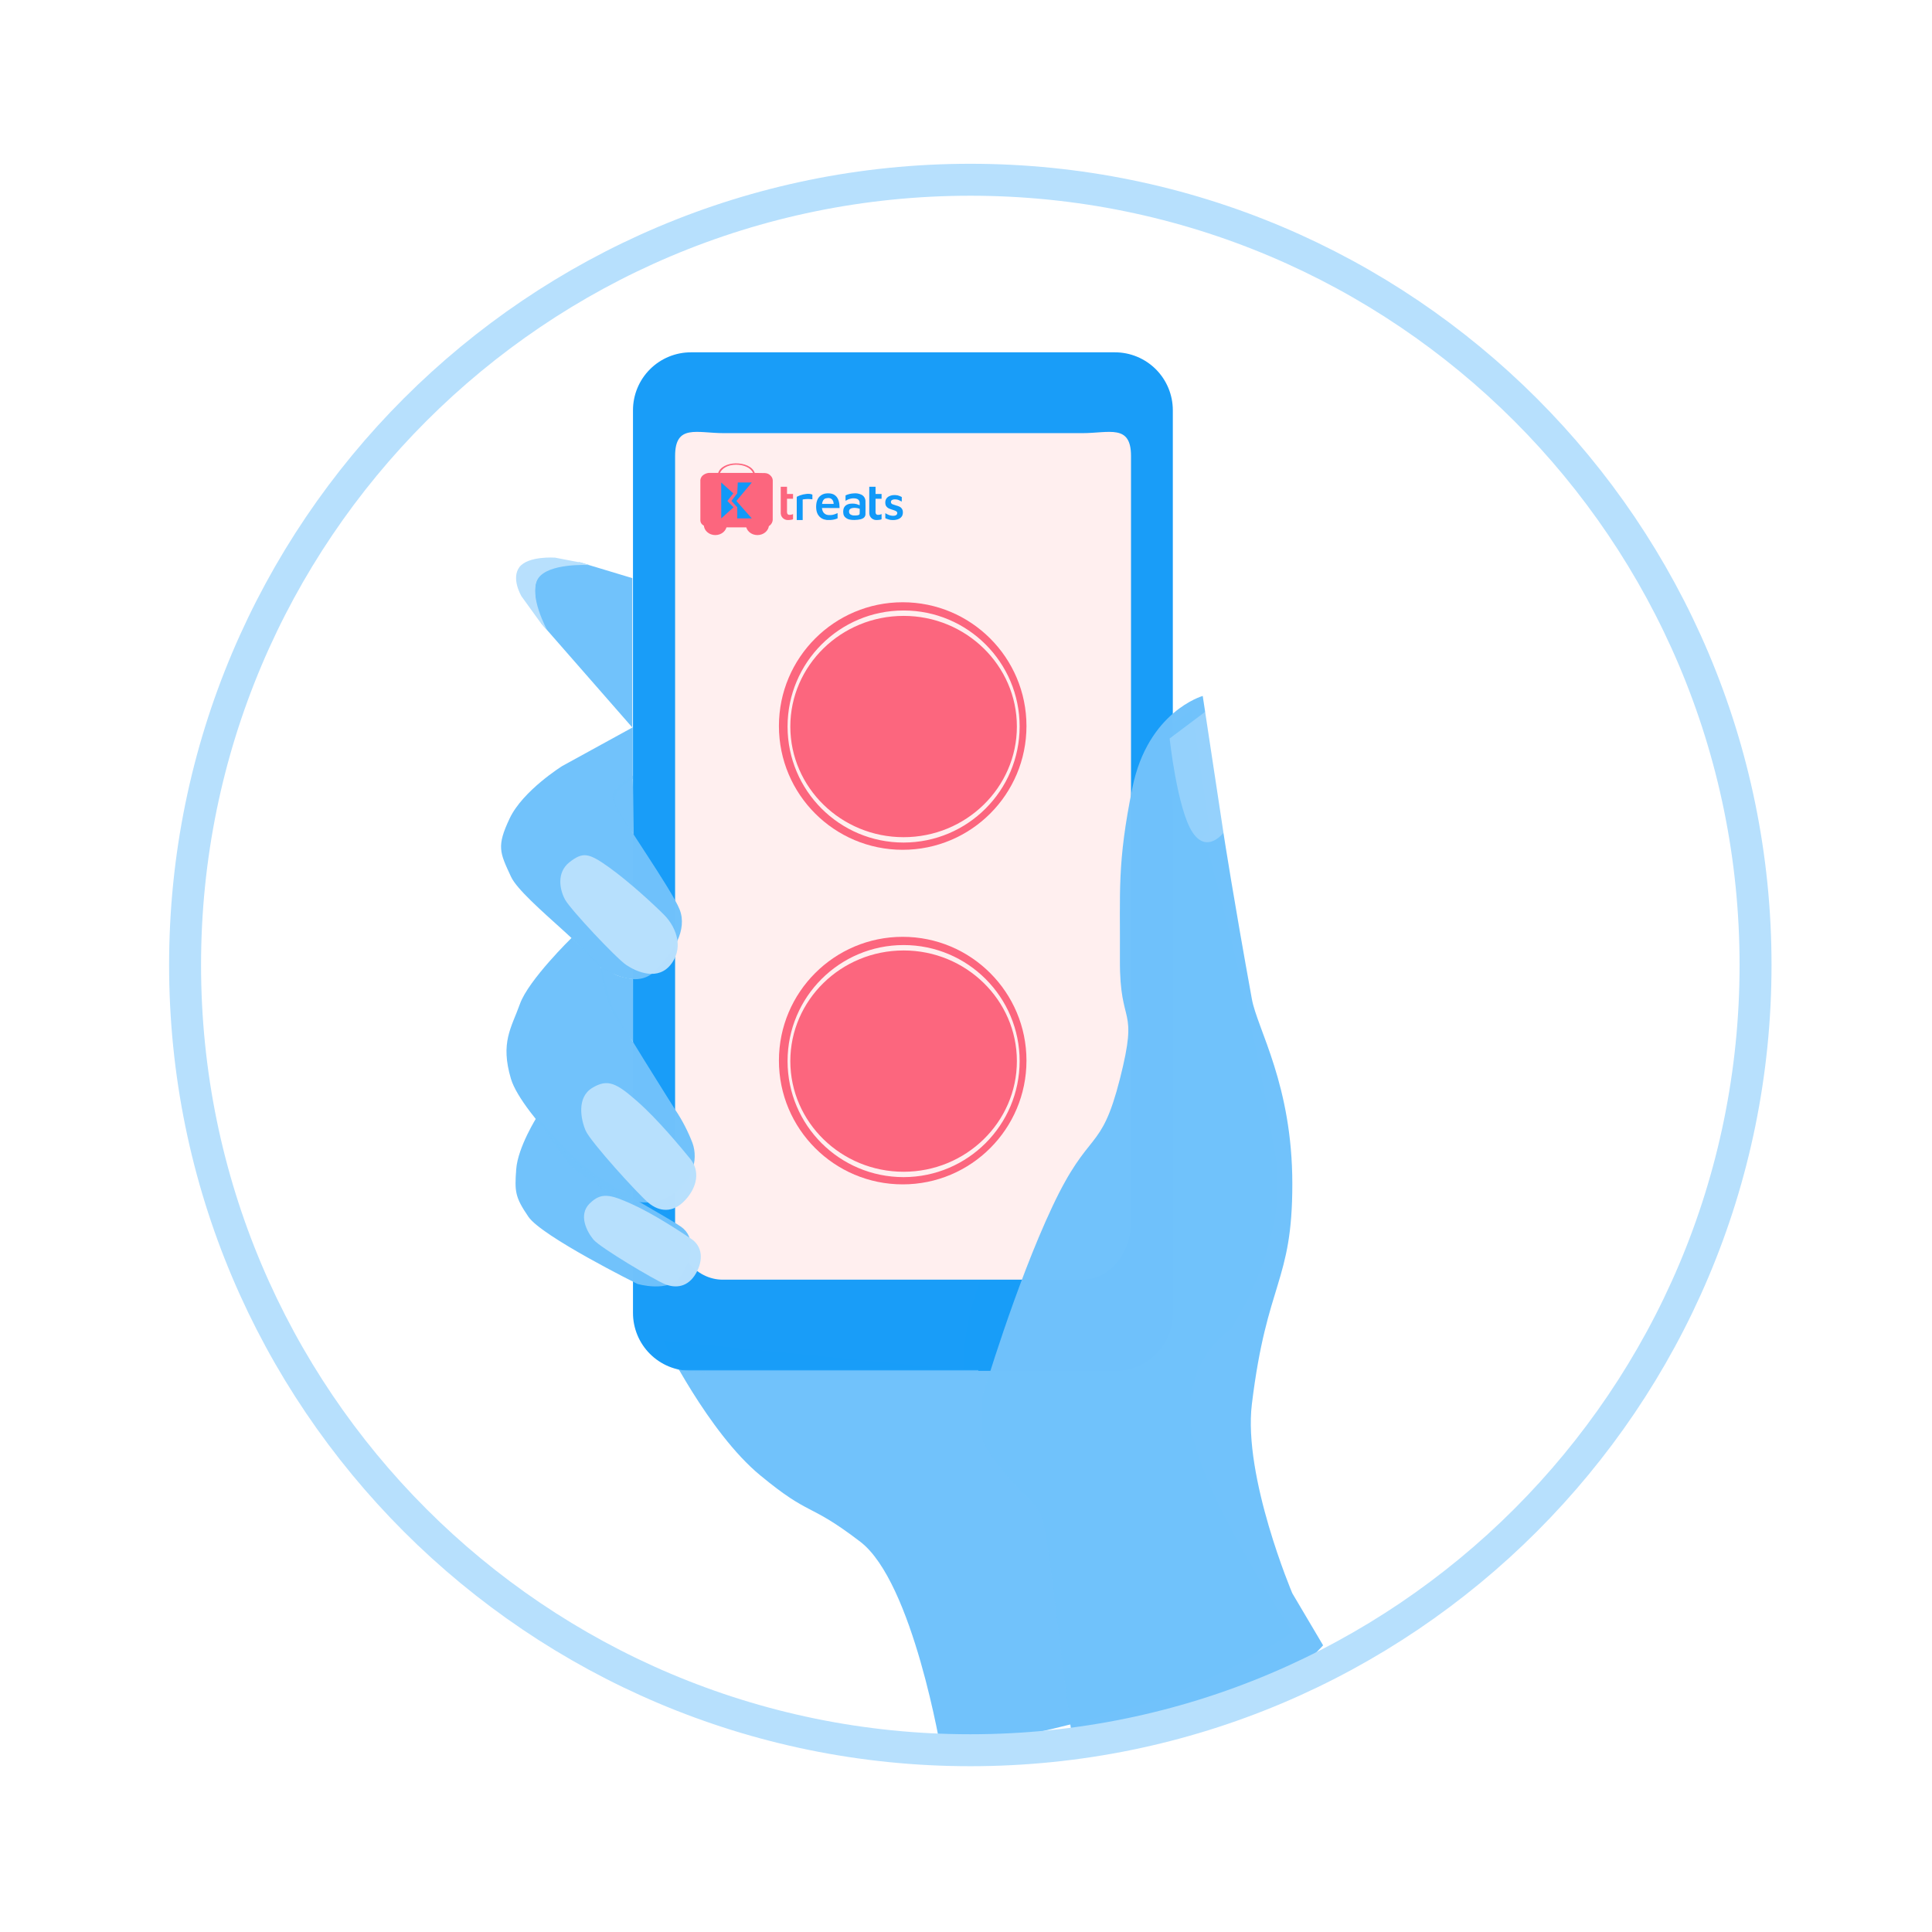
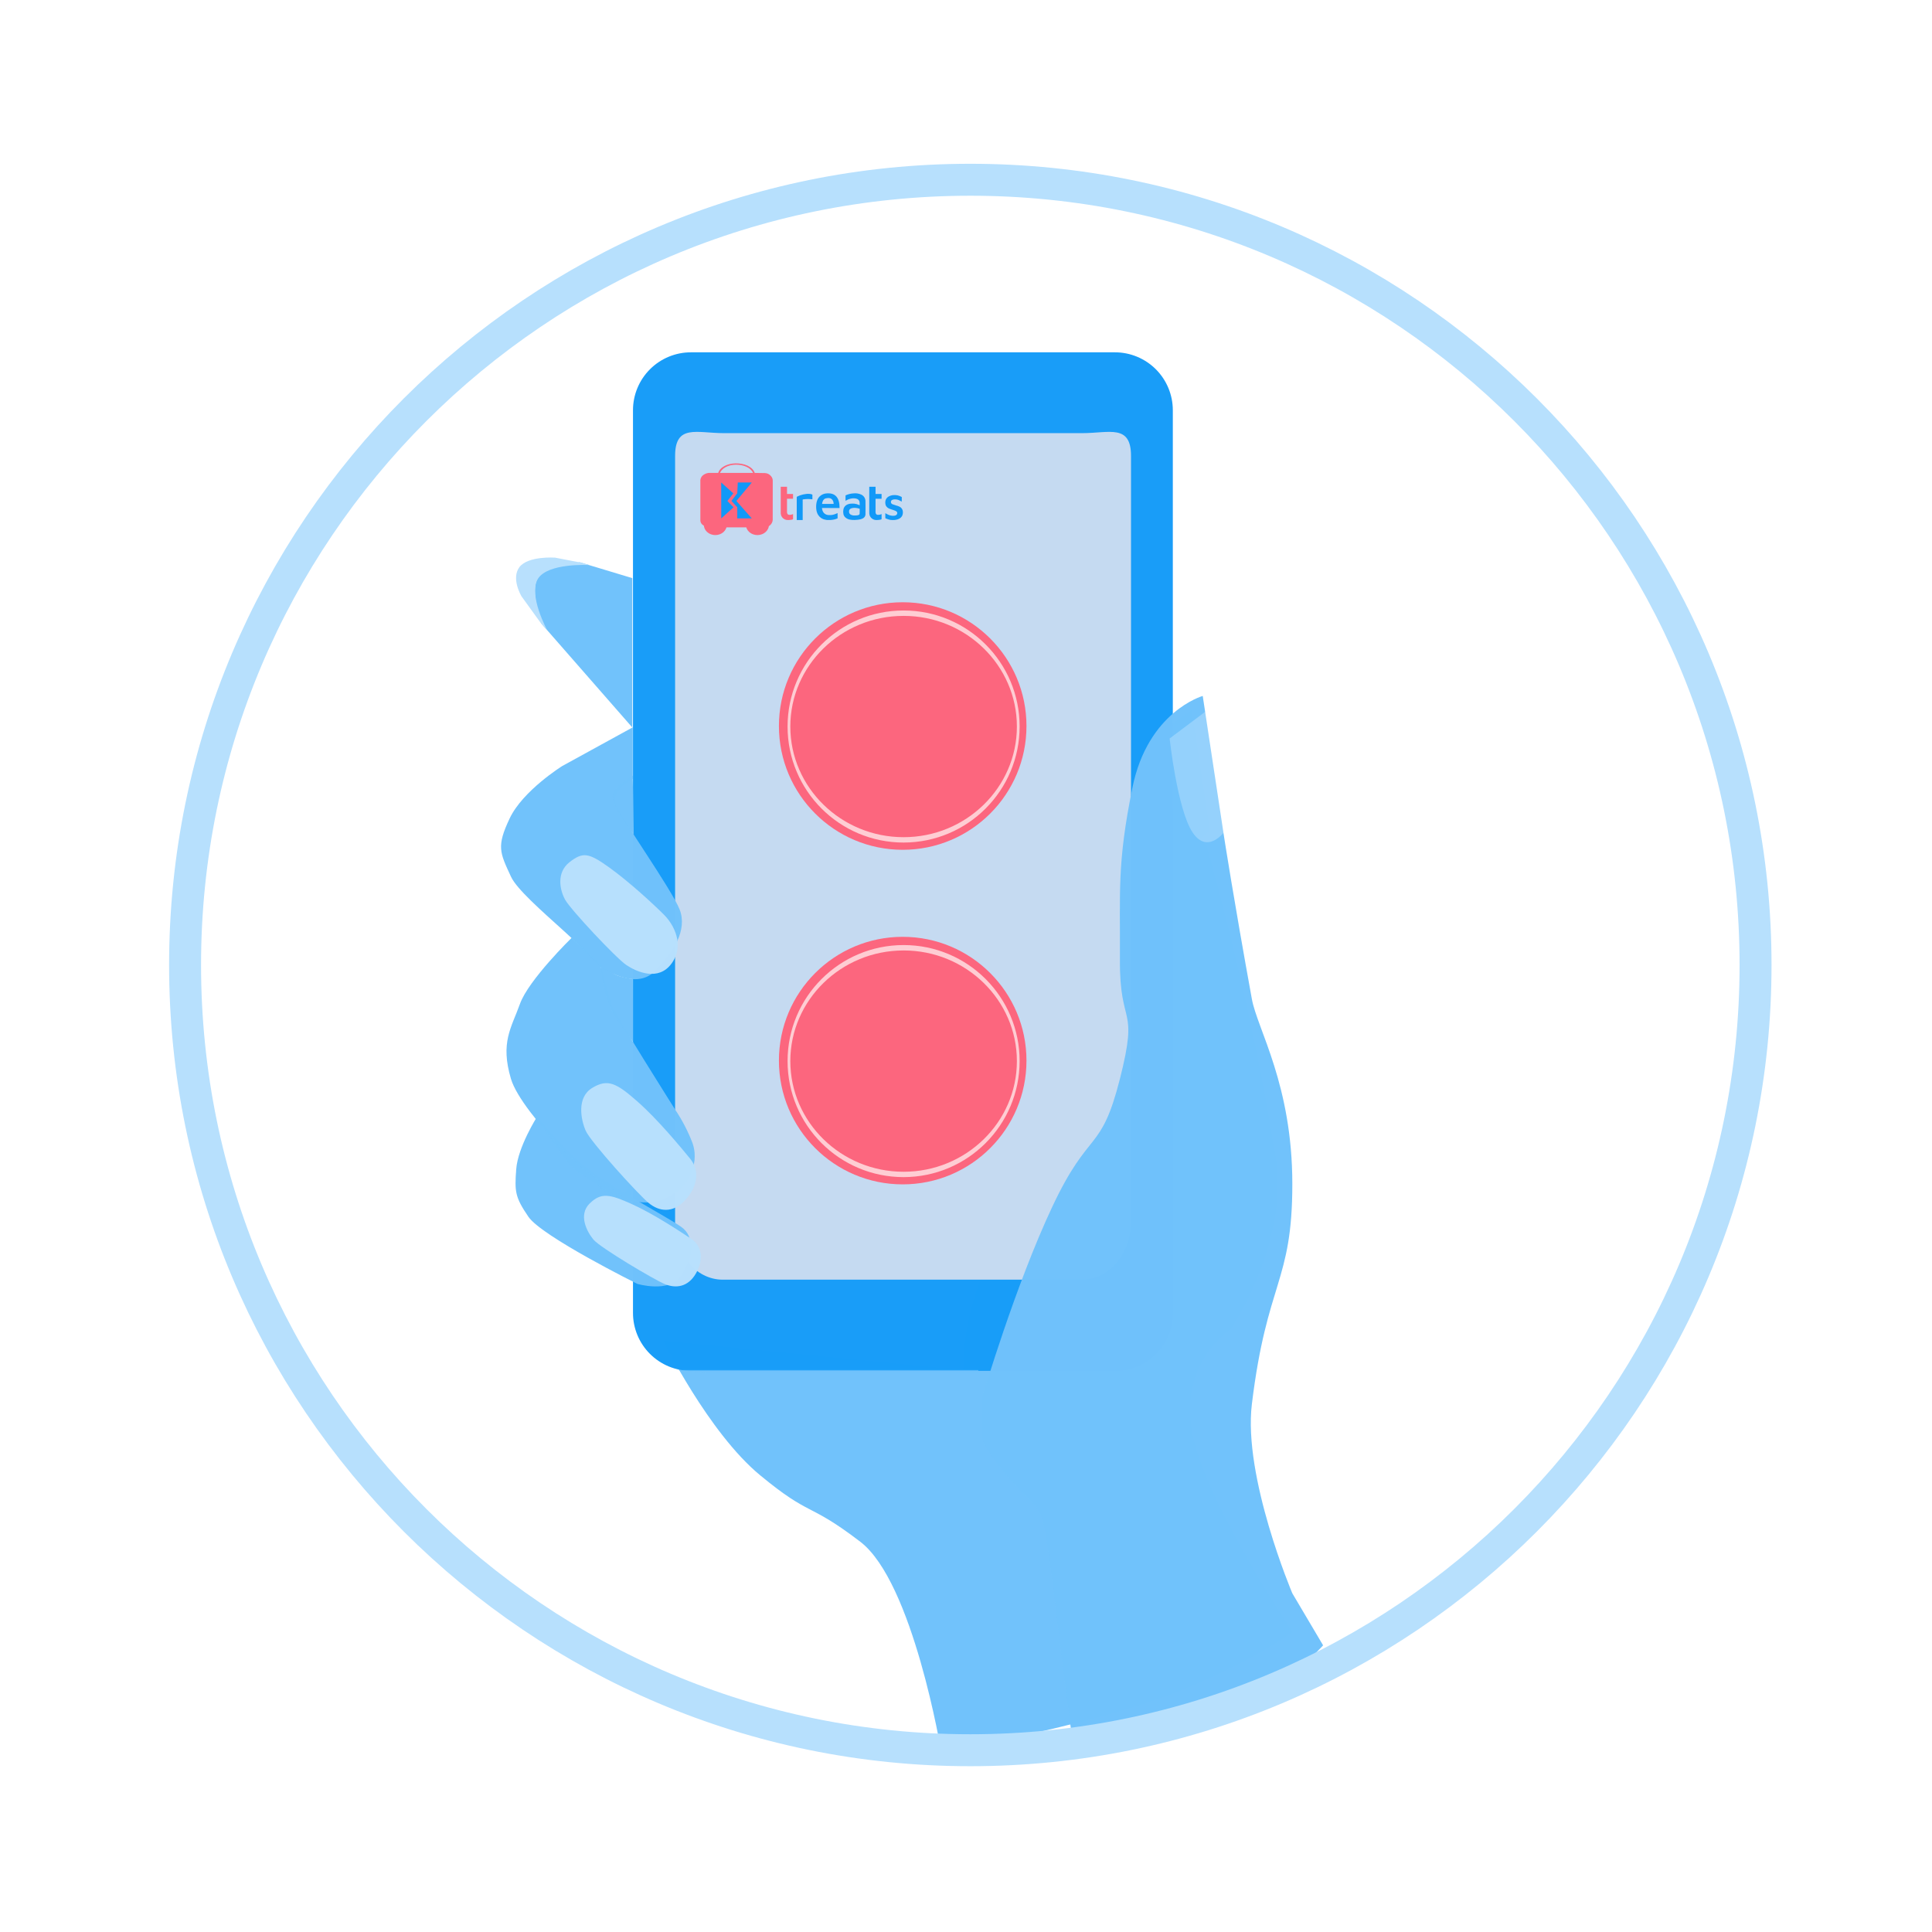
<svg xmlns="http://www.w3.org/2000/svg" width="1451" height="1451" viewBox="0 0 1451 1451">
  <defs>
    <style>
      .cls-1 {
        clip-path: url(#clip-Step_1);
      }

      .cls-2 {
        fill: #FFEFEF;
+         opacity: 0.75;
      }

      .cls-3 {
        fill: rgba(255,202,8,0);
      }

      .cls-4 {
        fill: url(#linear-gradient);
      }

      .cls-5 {
        fill: #70C2FB;opacity: 0.99;
      }

      .cls-6 {
        fill: #70C2FB;opacity: 0.69;
      }

      .cls-7 {
        fill: #179CF8;opacity: 0.99;
      }

      .cls-10, .cls-7 {
        fill-rule: evenodd;
      }

      .cls-8 {
        fill: #FC667E;
      }

      .cls-10, .cls-9 {
        fill: #1199F8;
      }

      .cls-11 {
        fill: rgba(255,255,255,0.25);
      }

      .cls-12 {
        fill: #70C2FB;opacity: 0.69;
      }

      .cls-13 {
        fill: #70C2FB;opacity: 0.99;
      }

      .cls-14 {
        fill: #B7E0FD;opacity: 0.99;
      }

      .cls-15 {
        fill: none;
        stroke: #B7E0FD;
        stroke-width: 24px;
        opacity: 1;
      }

      .cls-16, .cls-17 {
        stroke: none;
      }

      .cls-17 {
        fill: rgba(255,202,8,0.1);
      }
    </style>
    <linearGradient id="linear-gradient" x1="3.487" y1="1.332" x2="-0.315" y2="0.425" gradientUnits="objectBoundingBox">
      <stop offset="0" stop-color="#cf9174" />
      <stop offset="1" stop-color="#91624c" />
    </linearGradient>
    <clipPath id="clip-Step_1">
      <rect width="1451" height="1451" />
    </clipPath>
  </defs>
  <g id="Step_1" data-name="Step 1" class="cls-1">
    <rect fill="none" width="1451" height="1451" />
    <rect id="Rectangle_508" data-name="Rectangle 508" fill="none" width="1451" height="1451" />
    <g id="Group_2440" data-name="Group 2440" transform="translate(-3343 -1477)">
      <rect id="Rectangle_509" data-name="Rectangle 509" fill="none" width="1451" height="1451" transform="translate(3346 1477)" />
      <g id="Group_2321" data-name="Group 2321" transform="translate(3482 1612)">
        <g id="Group_2320" data-name="Group 2320" transform="translate(241.925 129.602)">
          <g id="Path_4327" data-name="Path 4327" class="cls-3" transform="translate(58.146 510.177)">
            <path class="cls-16" d="M9.431,0H245.21a9.431,9.431,0,0,1,9.431,9.431v96.2a9.431,9.431,0,0,1-9.431,9.431H9.431A9.431,9.431,0,0,1,0,105.629V9.431A9.431,9.431,0,0,1,9.431,0Z" />
            <path class="cls-17" d="M 9.431 1 C 4.782 1 1 4.782 1 9.431 L 1 105.629 C 1 110.278 4.782 114.06 9.431 114.06 L 245.21 114.06 C 249.859 114.06 253.641 110.278 253.641 105.629 L 253.641 9.431 C 253.641 4.782 249.859 1 245.21 1 L 9.431 1 M 9.431 -7.62939453125e-06 L 245.21 -7.62939453125e-06 C 250.419 -7.62939453125e-06 254.641 4.222 254.641 9.431 L 254.641 105.629 C 254.641 110.838 250.419 115.06 245.21 115.06 L 9.431 115.06 C 4.222 115.06 0 110.838 0 105.629 L 0 9.431 C 0 4.222 4.222 -7.62939453125e-06 9.431 -7.62939453125e-06 Z" />
          </g>
          <path id="Path_4328" data-name="Path 4328" class="cls-4" d="M955.739,760.706s19.06,72.95,12.049,97.487-12.049,61.34-12.049,61.34S956.122,791.157,955.739,760.706Z" transform="translate(-613.805 -355.101)" />
          <g id="Group_2317" data-name="Group 2317" transform="translate(117.318 268.622)">
            <path id="Path_4072" data-name="Path 4072" class="cls-5" d="M-5487.53,2197.271s-28.195-59.612-39.544-3.972,18.093,143.825,18.093,143.825l-18.093,87.442s-38.025,60.893-69.83,118.369-26.8,98.672-26.8,98.672l-225.887-22.126s33.745,68.786,72.514,100.85,35.585,19.658,75.353,50.052,60.834,157.987,60.834,157.987,88.127-15.419,153.359-36.757,110.495-53.368,110.495-53.368-66.442-98.586-75.675-150.988,29.217-76.673,29.217-76.673,48.014-70.911,32.105-137.4c-16.422-107.321-50.275-225.283-50.275-225.283Z" transform="translate(5849.589 -2145.695)" />
            <path id="Path_4077" data-name="Path 4077" class="cls-6" d="M-5719.263,2150.417l-30.715,21.371s11.676,51.317,22.748,68.422,21.54,0,21.54,0Z" transform="translate(6116.077 -2150.417)" />
          </g>
          <g id="Group_2318" data-name="Group 2318" transform="translate(94.471)">
            <path id="Path_1010" data-name="Path 1010" class="cls-7" d="M-276.521,1065.166a43.507,43.507,0,0,0,43.578,43.578H85.335a43.507,43.507,0,0,0,43.578-43.578v-677.8a43.507,43.507,0,0,0-43.578-43.578H-232.943a43.507,43.507,0,0,0-43.578,43.578Z" transform="translate(276.521 -343.789)" />
            <path id="Path_1011" data-name="Path 1011" class="cls-2" d="M-236.7,988.189H33.332c20.233,0,36.575-19.454,36.575-43.578V369.533c0-24.124-16.342-17.12-36.575-17.12H-235.92c-20.233,0-36.574-7-36.574,17.12V944.611C-273.272,968.735-256.931,988.189-236.7,988.189Z" transform="translate(304.125 -291.712)" />
            <g id="Group_2428" data-name="Group 2428" transform="translate(49.604 83.398)">
              <g id="Group_1926" data-name="Group 1926" transform="translate(61.352 17.597)">
                <path id="Path_3096" data-name="Path 3096" class="cls-8" d="M656.459,248.2v18.68a7.628,7.628,0,0,0,.341,2.991,5.4,5.4,0,0,0,3.779,3.19,9.359,9.359,0,0,0,2.7.039,7.751,7.751,0,0,0,1.785-.284c.166-.056.486-.106.594-.256a.6.6,0,0,0,.047-.342v-3.543c-.317.091-.6.266-.915.367a5.385,5.385,0,0,1-1.694.231,1.839,1.839,0,0,1-1.144-.259c-1.013-.707-.778-2.166-.778-3.238v-8.6h4.532v-3.589h-4.532V248.2Z" transform="translate(-656.456 -248.203)" />
                <path id="Path_3112" data-name="Path 3112" class="cls-9" d="M656.459,248.2v18.68a7.628,7.628,0,0,0,.341,2.991,5.4,5.4,0,0,0,3.779,3.19,9.359,9.359,0,0,0,2.7.039,7.751,7.751,0,0,0,1.785-.284c.166-.056.486-.106.594-.256a.6.6,0,0,0,.047-.342v-3.543c-.317.091-.6.266-.915.367a5.385,5.385,0,0,1-1.694.231,1.839,1.839,0,0,1-1.144-.259c-1.013-.707-.778-2.166-.778-3.238v-8.6h4.532v-3.589h-4.532V248.2Z" transform="translate(-589.96 -248.203)" />
                <path id="Path_3098" data-name="Path 3098" class="cls-9" d="M918.934,396.439H923.4V382.049c0-.238-.107-.836.073-1.014.108-.107.332-.105.474-.128.424-.07.85-.1,1.275-.146a20.229,20.229,0,0,1,3.279-.08,15.682,15.682,0,0,1,2.186.184v-2.6c0-.227.1-.738-.073-.912a1.464,1.464,0,0,0-.565-.272,7.753,7.753,0,0,0-1.639-.286,10.942,10.942,0,0,0-2.323.051,20.532,20.532,0,0,0-4.645,1.055,14.637,14.637,0,0,0-1.822.763c-.2.1-.517.195-.636.391a.775.775,0,0,0-.047.395v16.986Z" transform="translate(-906.907 -371.472)" />
                <path id="Path_3111" data-name="Path 3111" class="cls-9" d="M494.536-600.638a16.294,16.294,0,0,0-5.788,1.38l-.269.15-.014,2.031c0,1.12,0,2.036.018,2.036s.223-.132.465-.291a9.558,9.558,0,0,1,3.17-1.3,9.424,9.424,0,0,1,4.153-.141,4.024,4.024,0,0,1,1.958.975,3.3,3.3,0,0,1,.77,1.485,16.187,16.187,0,0,1,.087,2.632c-.023-.009-.282-.137-.583-.282a10.878,10.878,0,0,0-3.352-.947,17.693,17.693,0,0,0-3.188.023c-2.878.446-4.59,1.908-5.1,4.349a9.163,9.163,0,0,0,0,3.324,4.559,4.559,0,0,0,1.494,2.65,7.058,7.058,0,0,0,3.743,1.685,14.273,14.273,0,0,0,3.165.209c3.725-.087,5.993-.7,7.227-1.945a3.526,3.526,0,0,0,.943-2.059c.068-.492.068-9.9,0-10.5a5.448,5.448,0,0,0-1.535-3.411,5.217,5.217,0,0,0-1.58-1.125A10.891,10.891,0,0,0,494.536-600.638Zm1.412,10.9a10.322,10.322,0,0,1,2.746.533l.419.141v1.79c0,1.125-.018,1.881-.05,2.027-.178.833-1.079,1.157-3.388,1.211a7.227,7.227,0,0,1-1.489-.045,5.269,5.269,0,0,1-1.635-.537,2.354,2.354,0,0,1-1.293-1.334,3.529,3.529,0,0,1-.1-1.726c.3-1.266,1.453-1.963,3.443-2.072.314-.018.619-.027.683-.023S495.647-589.754,495.947-589.74Z" transform="translate(-439.8 605.592)" />
                <path id="shop_2x_5_" data-name="shop@2x (5)" class="cls-10" d="M76.729,287.241a8.773,8.773,0,0,0-2.63.8,5.015,5.015,0,0,0-2.7,2.947,6.507,6.507,0,0,0,.119,3.948,4.944,4.944,0,0,0,2.088,2.17,13.517,13.517,0,0,0,2.063.826c.32.1,1.067.337,1.66.53,2.173.708,2.824,1.221,2.824,2.224a1.809,1.809,0,0,1-.965,1.618c-1.1.657-3.411.6-5.265-.132a20.458,20.458,0,0,1-2.6-1.316l-.14-.085v1.917c0,1.788.005,1.918.075,1.94.042.013.318.123.614.246a16.328,16.328,0,0,0,3.018.943,15.245,15.245,0,0,0,3.5.069,9.313,9.313,0,0,0,3.4-1.039,5.44,5.44,0,0,0,2.113-2.216,6.382,6.382,0,0,0,.312-3.906,4.442,4.442,0,0,0-2.508-2.9,13.518,13.518,0,0,0-2.47-.846,23.245,23.245,0,0,1-2.576-.876,1.8,1.8,0,0,1-1.258-1.527,1.617,1.617,0,0,1,1.042-1.8,4.226,4.226,0,0,1,2.036-.36,6.871,6.871,0,0,1,3.815,1.055c.666.33,1.22.6,1.231.6s.02-.773.02-1.718v-1.718l-.6-.285a11.963,11.963,0,0,0-2.627-.976,12.086,12.086,0,0,0-3.606-.129" transform="translate(7.368 -280.965)" />
                <g id="e_2x" data-name="e@2x" transform="translate(26.599 4.919)">
                  <path id="Path_3115" data-name="Path 3115" class="cls-9" d="M70.124-1000.712a8.236,8.236,0,0,0-5.457,2.274,8.2,8.2,0,0,0-1.237,1.6c-.1.181-.409.787-.464.927-.027.069-.066.159-.085.206a11.989,11.989,0,0,0-.45,1.391c-.071.31-.085.379-.137.639a16.48,16.48,0,0,0-.082,5.528c.038.225.154.807.187.933.014.052.036.126.044.165a9.443,9.443,0,0,0,.675,1.8c.074.151.173.335.217.411s.091.156.1.178a8.151,8.151,0,0,0,.982,1.289A10.3,10.3,0,0,0,66-982.066l.365.208a6.031,6.031,0,0,0,.746.373c.077.033.2.088.274.124a5.349,5.349,0,0,0,.672.233,9.6,9.6,0,0,0,1.728.357c.143.016.326.044.409.057.2.033,2.25.033,2.732,0,.532-.038,1.237-.121,1.646-.192l.315-.055c.184-.027.82-.17,1.084-.241l.453-.124c.337-.093.971-.313,1.377-.477l.321-.132.011-1.97c.008-1.081,0-1.975-.011-1.981a.639.639,0,0,0-.208.077,15.256,15.256,0,0,1-1.915.771c-.491.162-.582.189-1.166.346-.1.027-.269.06-.549.11-.1.016-.2.036-.233.044-.134.027-.694.093-1.07.121a13.934,13.934,0,0,1-1.865-.025,6.6,6.6,0,0,1-.892-.162c-.052-.016-.17-.049-.261-.071a2.6,2.6,0,0,1-.247-.082c-.044-.022-.167-.074-.274-.115a4.3,4.3,0,0,1-1.509-1.031,2.865,2.865,0,0,1-.343-.406,1.306,1.306,0,0,0-.082-.11,1.874,1.874,0,0,1-.192-.288.754.754,0,0,0-.077-.132,1.7,1.7,0,0,1-.126-.225c-.027-.06-.08-.178-.118-.261a5.845,5.845,0,0,1-.258-.672c-.016-.06-.041-.137-.055-.173a.429.429,0,0,1-.025-.129.109.109,0,0,0-.025-.08.248.248,0,0,1-.038-.118c-.008-.057-.03-.173-.047-.255s-.041-.219-.052-.3-.03-.176-.038-.206a2.423,2.423,0,0,1-.03-.271l-.016-.217,1.24.016c.683.011,3.651.019,6.592.022l5.35,0,.008-.409a19.664,19.664,0,0,0-.134-2.34,15.4,15.4,0,0,0-.491-2.5,12.5,12.5,0,0,0-.439-1.248,7.968,7.968,0,0,0-1.122-1.876,7.181,7.181,0,0,0-1.5-1.38c-.077-.047-.189-.115-.25-.159a6.63,6.63,0,0,0-1.44-.656c-.159-.049-.318-.1-.357-.112-.066-.022-.258-.071-.562-.137-.074-.019-.211-.044-.3-.058l-.329-.052A14.883,14.883,0,0,0,70.124-1000.712Zm1.317,3.481c.151.016.329.041.4.055.272.049.455.09.521.11l.192.055a1.974,1.974,0,0,1,.343.124,3.337,3.337,0,0,1,.628.351,4.026,4.026,0,0,1,.691.664c.027.044.071.1.093.132a4.291,4.291,0,0,1,.4.746c.025.06.058.132.071.156s.134.384.143.425c.014.072.03.14.1.425a6.471,6.471,0,0,1,.165,1.191c-.005.005-1.967.011-4.359.011H66.484l.014-.132c.008-.071.03-.2.047-.293s.036-.214.044-.275.077-.335.091-.381.036-.129.052-.181c.071-.26.1-.348.115-.4.014-.03.049-.129.082-.219a3.714,3.714,0,0,1,1.141-1.7c.058-.044.132-.1.159-.129a.21.21,0,0,1,.08-.047.856.856,0,0,0,.145-.082,3.053,3.053,0,0,1,.623-.3A13.412,13.412,0,0,1,71.441-997.231Z" transform="translate(-62.018 1000.735)" />
                  <path id="Path_3116" data-name="Path 3116" class="cls-9" d="M177.36-809.9a.055.055,0,0,0,.052,0c.011-.008-.005-.016-.036-.014S177.339-809.911,177.36-809.9Z" transform="translate(-174.184 815.154)" />
                  <path id="Path_3117" data-name="Path 3117" class="cls-9" d="M181.36-809.9a.055.055,0,0,0,.052,0c.011-.008-.005-.016-.036-.014S181.338-809.911,181.36-809.9Z" transform="translate(-178.074 815.154)" />
                  <path id="Path_3118" data-name="Path 3118" class="cls-9" d="M184.724-807.772a.184.184,0,0,0,.011.11c.011.008.022-.036.022-.1C184.757-807.9,184.74-807.9,184.724-807.772Z" transform="translate(-181.355 813.158)" />
                  <path id="Path_3119" data-name="Path 3119" class="cls-9" d="M186.724-799.772a.184.184,0,0,0,.011.11c.011.008.022-.036.022-.1C186.757-799.9,186.74-799.9,186.724-799.772Z" transform="translate(-183.3 805.378)" />
                  <path id="Path_3120" data-name="Path 3120" class="cls-9" d="M160.614-795.965c-.069.08-.071.11-.006.049a.491.491,0,0,0,.074-.077C160.683-796.012,160.639-796,160.614-795.965Z" transform="translate(-157.857 801.617)" />
                  <path id="Path_3121" data-name="Path 3121" class="cls-9" d="M155-783.97c0,.014.014.019.027.011s.027-.022.027-.03-.011-.011-.027-.011A.03.03,0,0,0,155-783.97Z" transform="translate(-152.449 789.946)" />
                  <path id="Path_3122" data-name="Path 3122" class="cls-9" d="M150.614-779.965c-.069.08-.071.11-.006.049a.482.482,0,0,0,.074-.077C150.683-780.012,150.639-780,150.614-779.965Z" transform="translate(-148.132 786.056)" />
                  <path id="Path_3123" data-name="Path 3123" class="cls-9" d="M194.366-748.955a.033.033,0,0,0,.014.044c.014.008.027,0,.027-.025C194.407-748.985,194.391-748.993,194.366-748.955Z" transform="translate(-190.732 755.886)" />
                  <path id="Path_3124" data-name="Path 3124" class="cls-9" d="M127-725.97c0,.014.014.019.027.011s.027-.022.027-.03-.011-.011-.027-.011A.03.03,0,0,0,127-725.97Z" transform="translate(-125.217 733.537)" />
                  <path id="Path_3125" data-name="Path 3125" class="cls-9" d="M127-556.973a.03.03,0,0,0,.03.027c.014,0,.019-.014.011-.027s-.022-.027-.03-.027S127-556.989,127-556.973Z" transform="translate(-125.217 569.173)" />
                  <path id="Path_3126" data-name="Path 3126" class="cls-9" d="M141-514.973a.03.03,0,0,0,.03.028c.014,0,.019-.014.011-.028s-.022-.027-.03-.027S141-514.989,141-514.973Z" transform="translate(-138.833 528.325)" />
                  <path id="Path_3127" data-name="Path 3127" class="cls-9" d="M196.588-492.757a.078.078,0,0,0,.005.074c.036.022.049-.022.027-.08S196.6-492.815,196.588-492.757Z" transform="translate(-192.89 506.735)" />
                  <path id="Path_3128" data-name="Path 3128" class="cls-9" d="M150.337-491.834c.027.036.06.069.074.069s0-.03-.038-.069C150.291-491.922,150.274-491.922,150.337-491.834Z" transform="translate(-147.877 505.859)" />
                  <path id="Path_3129" data-name="Path 3129" class="cls-9" d="M160.3-471.959c.011.022.03.041.044.041s.014-.016-.006-.041A.165.165,0,0,0,160.3-472C160.293-472,160.3-471.981,160.3-471.959Z" transform="translate(-157.6 486.505)" />
                  <path id="Path_3130" data-name="Path 3130" class="cls-9" d="M163.984-465.872c.038.044.077.088.085.1a.2.2,0,0,1,.03.055c.008.022.019.027.03.011s-.036-.077-.1-.137C163.948-465.924,163.934-465.93,163.984-465.872Z" transform="translate(-161.159 480.583)" />
                  <path id="Path_3131" data-name="Path 3131" class="cls-9" d="M216.363-447.973c.008.014.022.027.03.027s.011-.014.011-.027a.028.028,0,0,0-.03-.027C216.36-448,216.355-447.989,216.363-447.973Z" transform="translate(-212.125 463.164)" />
                  <path id="Path_3132" data-name="Path 3132" class="cls-9" d="M175.582-446.4c.047.052.085.1.091.107s.011.005.019,0-.033-.055-.091-.107l-.1-.093Z" transform="translate(-172.387 461.705)" />
                  <path id="Path_3133" data-name="Path 3133" class="cls-9" d="M218-444.078a.166.166,0,0,0,.041.044c.036.03.038.027.025-.011S218-444.108,218-444.078Z" transform="translate(-213.721 459.362)" />
                  <path id="Path_3134" data-name="Path 3134" class="cls-9" d="M222.363-437.973c.008.014.022.027.03.027s.011-.014.011-.027a.028.028,0,0,0-.03-.027C222.36-438,222.355-437.989,222.363-437.973Z" transform="translate(-217.96 453.438)" />
                  <path id="Path_3135" data-name="Path 3135" class="cls-9" d="M224-434.078a.167.167,0,0,0,.041.044c.036.03.038.027.025-.011S224-434.108,224-434.078Z" transform="translate(-219.556 449.636)" />
                  <path id="Path_3136" data-name="Path 3136" class="cls-9" d="M228.363-427.973c.008.014.022.027.03.027s.011-.014.011-.027a.028.028,0,0,0-.03-.027C228.36-428,228.355-427.989,228.363-427.973Z" transform="translate(-223.796 443.712)" />
                  <path id="Path_3137" data-name="Path 3137" class="cls-9" d="M230.415-423.945a.263.263,0,0,0,.06.055c.005,0-.005-.025-.025-.055s-.047-.055-.06-.055S230.388-423.975,230.415-423.945Z" transform="translate(-225.766 439.822)" />
                  <path id="Path_3138" data-name="Path 3138" class="cls-9" d="M234.667-418.8c-.011.016,0,.052.033.08s.055.036.055.019-.011-.033-.025-.033-.03-.022-.036-.049S234.678-418.816,234.667-418.8Z" transform="translate(-229.927 434.773)" />
                  <path id="Path_3139" data-name="Path 3139" class="cls-9" d="M205-412.877c0,.011.027.036.063.058.06.038.06.038.008-.022S205-412.91,205-412.877Z" transform="translate(-201.078 429.023)" />
                  <path id="Path_3140" data-name="Path 3140" class="cls-9" d="M238.663-412.817c-.008.047,0,.091.011.1s.022-.03.022-.082C238.7-412.921,238.679-412.929,238.663-412.817Z" transform="translate(-233.813 429.023)" />
                  <path id="Path_3141" data-name="Path 3141" class="cls-9" d="M210.4-408.973c-.008.014,0,.027.027.027s.036-.014.027-.027-.022-.027-.027-.027S210.412-408.989,210.4-408.973Z" transform="translate(-206.331 425.233)" />
                  <path id="Path_3142" data-name="Path 3142" class="cls-9" d="M214.391-406.466c-.008.016,0,.03.025.03a.064.064,0,0,1,.052.033c.005.019.019.027.03.019s-.005-.038-.036-.063S214.4-406.485,214.391-406.466Z" transform="translate(-210.208 422.779)" />
                  <path id="Path_3143" data-name="Path 3143" class="cls-9" d="M241.2-405.456c0,.044.005.06.014.033a.207.207,0,0,0,0-.082C241.205-405.522,241.2-405.5,241.2-405.456Z" transform="translate(-236.284 421.841)" />
                  <path id="Path_3144" data-name="Path 3144" class="cls-9" d="M220.295-402.151c-.049.022-.047.025.019.025a.118.118,0,0,1,.085.036c.005.019.019.027.03.019C220.465-402.1,220.35-402.173,220.295-402.151Z" transform="translate(-215.92 418.576)" />
                  <path id="Path_3145" data-name="Path 3145" class="cls-9" d="M238.509-400.957a.069.069,0,0,0,.014.06c.019.033.025.027.025-.022S238.534-401,238.509-400.957Z" transform="translate(-233.665 417.432)" />
                  <path id="Path_3146" data-name="Path 3146" class="cls-9" d="M226.6-398.875l-.1.019.118.005c.074,0,.112-.008.1-.025a.048.048,0,0,0-.022-.025A.856.856,0,0,1,226.6-398.875Z" transform="translate(-221.988 415.41)" />
                  <path id="Path_3147" data-name="Path 3147" class="cls-9" d="M235.36-395.9a.056.056,0,0,0,.052,0c.011-.008-.005-.016-.036-.014S235.339-395.911,235.36-395.9Z" transform="translate(-230.593 412.512)" />
                  <path id="Path_3148" data-name="Path 3148" class="cls-9" d="M597.36-765.9a.055.055,0,0,0,.052,0c.011-.008-.005-.016-.036-.014S597.338-765.911,597.36-765.9Z" transform="translate(-582.662 772.362)" />
                  <path id="Path_3149" data-name="Path 3149" class="cls-9" d="M589.281-763.872a.148.148,0,0,1-.126.134c-.044.008-.047.011-.008.027.066.025.2-.115.162-.17C589.287-763.916,589.281-763.913,589.281-763.872Z" transform="translate(-574.66 770.402)" />
                  <path id="Path_3150" data-name="Path 3150" class="cls-9" d="M600.439-763.367c-.016.047.014.071.058.047.022-.014.019-.03-.005-.052S600.452-763.4,600.439-763.367Z" transform="translate(-585.663 769.903)" />
                  <path id="Path_3151" data-name="Path 3151" class="cls-9" d="M604.3-759.945c.027.03.055.049.063.044s-.063-.1-.093-.1C604.255-760,604.268-759.975,604.3-759.945Z" transform="translate(-589.386 766.604)" />
                  <path id="Path_3152" data-name="Path 3152" class="cls-9" d="M585.042-754.591a.153.153,0,0,1-.036.113c-.019.005-.027.019-.019.03.038.041.1-.082.077-.162S585.045-754.692,585.042-754.591Z" transform="translate(-570.637 761.42)" />
                  <path id="Path_3153" data-name="Path 3153" class="cls-9" d="M608.366-754.955a.033.033,0,0,0,.014.044c.014.008.027,0,.027-.025C608.407-754.985,608.391-754.993,608.366-754.955Z" transform="translate(-593.374 761.721)" />
                  <path id="Path_3154" data-name="Path 3154" class="cls-9" d="M610.366-750.955a.033.033,0,0,0,.014.044c.014.008.027,0,.027-.025C610.407-750.985,610.391-750.993,610.366-750.955Z" transform="translate(-595.319 757.831)" />
                  <path id="Path_3155" data-name="Path 3155" class="cls-9" d="M612.563-746.872c-.008.03,0,.063.011.071s.025-.016.025-.055C612.6-746.941,612.582-746.949,612.563-746.872Z" transform="translate(-597.456 753.888)" />
                  <path id="Path_3156" data-name="Path 3156" class="cls-9" d="M583-741.97c0,.014.014.019.027.011s.027-.022.027-.03-.011-.011-.027-.011A.03.03,0,0,0,583-741.97Z" transform="translate(-568.708 749.098)" />
                  <path id="Path_3157" data-name="Path 3157" class="cls-9" d="M614.366-740.955a.034.034,0,0,0,.014.044c.014.008.027,0,.027-.025C614.407-740.985,614.391-740.994,614.366-740.955Z" transform="translate(-599.21 748.105)" />
                  <path id="Path_3158" data-name="Path 3158" class="cls-9" d="M616.363-735.973c.008.014.022.027.03.027s.011-.014.011-.027a.028.028,0,0,0-.03-.027C616.36-736,616.355-735.989,616.363-735.973Z" transform="translate(-601.152 743.263)" />
                  <path id="Path_3159" data-name="Path 3159" class="cls-9" d="M579-731.97c0,.014.014.019.027.011s.027-.022.027-.03-.011-.011-.027-.011A.03.03,0,0,0,579-731.97Z" transform="translate(-564.817 739.372)" />
                  <path id="Path_3160" data-name="Path 3160" class="cls-9" d="M618.363-729.973c.008.014.022.027.03.027s.011-.014.011-.027a.028.028,0,0,0-.03-.027C618.36-730,618.355-729.989,618.363-729.973Z" transform="translate(-603.097 737.427)" />
                  <path id="Path_3161" data-name="Path 3161" class="cls-9" d="M563-697.882c0,.03.011.049.027.038a.043.043,0,0,0,.008-.055C563.017-697.956,563-697.951,563-697.882Z" transform="translate(-549.256 706.245)" />
                  <path id="Path_3162" data-name="Path 3162" class="cls-9" d="M561-692.936c0,.022.014.033.027.025a.033.033,0,0,0,.014-.044C561.016-692.994,561-692.985,561-692.936Z" transform="translate(-547.311 701.422)" />
                  <path id="Path_3163" data-name="Path 3163" class="cls-9" d="M559.081-685.785c0,.03.008.038.016.016a.055.055,0,0,0,0-.052C559.087-685.832,559.078-685.815,559.081-685.785Z" transform="translate(-545.444 694.463)" />
                  <path id="Path_3164" data-name="Path 3164" class="cls-9" d="M605.651-685.844l-.151.159.159-.151c.146-.137.17-.165.148-.165C605.8-686,605.733-685.929,605.651-685.844Z" transform="translate(-590.59 694.634)" />
                  <path id="Path_3165" data-name="Path 3165" class="cls-9" d="M561-682.528c0,.019.011.033.025.033s.03.041.036.088c.008.091.008.091.025.016a.112.112,0,0,0-.033-.121C561.022-682.539,561-682.545,561-682.528Z" transform="translate(-547.311 691.267)" />
                  <path id="Path_3166" data-name="Path 3166" class="cls-9" d="M565-674.877c0,.011.027.036.063.057.06.038.06.038.008-.022S565-674.91,565-674.877Z" transform="translate(-551.201 683.835)" />
                </g>
              </g>
              <g id="Group_2006" data-name="Group 2006" transform="translate(1)">
                <g id="Group_1981" data-name="Group 1981" transform="translate(13.363)">
                  <g id="Group_1924" data-name="Group 1924">
                    <g id="Group_1892" data-name="Group 1892">
                      <path id="Cart_4_" class="cls-8" d="M294.881,82.745c-1.7-5.067-8.1-7.366-14.384-7.286-5.994.076-11.73,2.709-13.111,7.286h.153c-.588.017,8.04.006,18.233,0C290.02,82.743,294.881,82.745,294.881,82.745Zm-1.22,0H268.7c1.433-3.427,5.786-6.287,12.213-6.3,5.527.051,10.883,2.084,12.746,6.3Z" transform="translate(-267.387 -75.457)" />
                    </g>
                  </g>
                </g>
                <g id="Group_1924-2" data-name="Group 1924" transform="translate(0 7.183)">
                  <g id="Group_1892-2" data-name="Group 1892" transform="translate(0 0)">
                    <path id="Subtraction_1" data-name="Subtraction 1" class="cls-8" d="M8.634,7.778a9.5,9.5,0,0,1-3.3-.587,8.722,8.722,0,0,1-2.8-1.671,7.671,7.671,0,0,1-1.873-2.5A6.957,6.957,0,0,1,0,.063C0,.046,0,.029,0,.011H17.29V0c0,.018,0,.035,0,.053v.01a6.959,6.959,0,0,1-.679,3,7.706,7.706,0,0,1-1.853,2.452,8.742,8.742,0,0,1-2.748,1.654,9.495,9.495,0,0,1-3.366.606Z" transform="translate(2.593 38.905)" />
                    <path id="Subtraction_2" data-name="Subtraction 2" class="cls-8" d="M8.633,12.213a9.5,9.5,0,0,1-3.3-.587,8.724,8.724,0,0,1-2.8-1.671,7.674,7.674,0,0,1-1.873-2.5A6.957,6.957,0,0,1,0,4.5c0-.017,0-.034,0-.051H15.669V0A7.117,7.117,0,0,1,17.29,4.5a6.96,6.96,0,0,1-.679,3,7.706,7.706,0,0,1-1.853,2.452,8.742,8.742,0,0,1-2.748,1.654,9.494,9.494,0,0,1-3.366.606Z" transform="translate(34.212 34.469)" />
                    <path id="Cart_4_2" data-name="Cart_4_" class="cls-8" d="M80.282,173.373c-1.973-.069-7.462-.118-7.462-.118H37.892a8.425,8.425,0,0,0-4.5,2,5.6,5.6,0,0,0-1.656,3.307l.007,30.357a4.239,4.239,0,0,0,1.774,3.387,9.015,9.015,0,0,0,4.442,1.8l42.177.055a6.454,6.454,0,0,0,4.138-1.788,5.884,5.884,0,0,0,1.8-3.8l.031-29.721a5.114,5.114,0,0,0-1.311-3.2A6.021,6.021,0,0,0,80.282,173.373Z" transform="translate(-31.739 -173.255)" />
                  </g>
                </g>
                <g id="Group_1995" data-name="Group 1995" transform="translate(15.645 14.364)">
                  <path id="Path_3174" data-name="Path 3174" class="cls-9" d="M0,0,9.119,8.163h0L4.654,13.89l4.595,4.744-9.2,8.33Z" transform="translate(0 0)" />
                  <path id="Path_3173" data-name="Path 3173" class="cls-9" d="M-5390.036,14005.02l-.395,8.047-4.387,5.824,4.387,4.746v8.346h10.9l-11.546-13.092,11.575-13.871Z" transform="translate(5402.494 -14005.02)" />
                </g>
              </g>
            </g>
          </g>
          <g id="Group_2319" data-name="Group 2319" transform="translate(127.064 258.073)">
            <path id="Path_4072-2" data-name="Path 4072" class="cls-5" d="M-5535.464,2154.589s-41.215,11.606-52.818,68.94-9.083,77.134-9.383,129.08,14.36,33.069,0,89.591-22.812,36.574-50.712,95.865-52.151,141.538-52.151,141.538v34.463s4.9,14.767,37.26,46.465c12.846,12.584,10.85,37.539,29.445,174.515,0,0,1.278,10.005,67.984-11.983,15.543-5.123,31.618-4.538,46.4-9.083,47.241-14.532,74.379-46.366,74.379-46.366l-23.116-39.072s-37.051-87.346-30.38-142.1c11.307-92.812,30.38-90.836,30.38-165.32s-26.249-116.169-30.38-138.882c-13.588-74.689-20.883-121.839-20.883-121.839Z" transform="translate(5930.769 -2154.589)" />
            <path id="Path_4077-2" data-name="Path 4077" class="cls-11" d="M-5718.928,2150.741l-27.22,20.453s5.772,52.807,17.009,70.167,24,0,24,0Z" transform="translate(6116.583 -2139.223)" />
            <path id="Path_4080" data-name="Path 4080" class="cls-12" d="M-5843.118,2276.469h226.751v2.517h-204.2Z" transform="translate(5843.118 -1770.181)" />
          </g>
          <path id="Path_4329" data-name="Path 4329" class="cls-13" d="M-5784.277,2257.918l17.846-39.756v6.184s-.733,9.693-9.051,19.466S-5784.277,2257.918-5784.277,2257.918Z" transform="translate(5860.904 -1599.306)" />
          <g id="Finger2" transform="translate(6.66 154.114)">
            <path id="Path_4366" data-name="Path 4366" class="cls-5" d="M-12317.662-484.75l-39.412-11.889s-25.666,2.081-31.654,11.889,2.586,33.922,2.586,33.922l68.48,78.265Z" transform="translate(12404.978 500.227)" />
            <path id="Path_4372" data-name="Path 4372" class="cls-14" d="M-12114.273-620.865s-14.793-27.038-7.164-39.15,38.777-10.24,38.777-10.24l-6.516-1.854-19.416-3.732s-20.33-1.446-26.781,7.126,1.563,21.919,1.563,21.919l13.984,19.356Z" transform="translate(12137.884 675.934)" />
          </g>
          <g id="Finger3" transform="translate(-4.617 281.632)">
            <path id="Path_4363" data-name="Path 4363" class="cls-5" d="M-12307.509-405.672l-52.932,29.049s-29.664,18.459-39.549,39.4-7.51,25.389,1.047,43.808c4.334,9.32,23,25.614,39.457,40.514,15.521,14.059,28.74,27.621,28.74,27.621s24.549,17.409,39.287,3.206,25.154-31.607,19.121-46.821-44.277-68.975-48.145-79.053,12.973-19.072,12.973-19.072Z" transform="translate(12406.441 405.672)" />
            <path id="Path_4370" data-name="Path 4370" class="cls-13" d="M-12345.143-293.089l.789,44.4s-16.859-21.029-15.912-30.235C-12358.822-285.054-12345.143-293.089-12345.143-293.089Z" transform="translate(12444.03 329.385)" />
            <path id="Path_4373" data-name="Path 4373" class="cls-14" d="M-12063.938-443.7c-7.75-5.2-41.891-41.666-45.967-49.043s-6.705-20.4,3.309-28.221,14.385-7.089,29.742,3.935,33.512,27.862,41.225,35.584,15.492,22.96,5.678,36.568S-12056.188-438.505-12063.938-443.7Z" transform="translate(12158.037 622.239)" />
            <path id="Path_4377" data-name="Path 4377" class="cls-13" d="M-12123.445-393.627l8.436,9.242s11.963,12.5,15.861,14.884-.777-1.3-14.756-15.658l-7.271-6.772Z" transform="translate(12176.609 551.636)" />
          </g>
          <g id="Finger5" transform="translate(6.264 574.03)">
            <path id="Path_4365" data-name="Path 4365" class="cls-5" d="M-12380.08-213.93s-14.473,22.8-15.7,39.515-.937,20.9,9.176,35.707,81.779,50.378,81.779,50.378,24.008,7.149,32.879-6.046,11.064-29.089,0-36.826-50.846-28.585-69.7-43.213S-12380.08-213.93-12380.08-213.93Z" transform="translate(12396.284 213.93)" />
            <path id="Path_4379" data-name="Path 4379" class="cls-14" d="M52.244,72.6c-7.635-4.69-43.622-34.64-47.638-41.3s-8.535-20.2,1.33-27.26S22.04-.569,37.171,9.381,69.426,35.033,77.026,42s6.891,17.325-.511,26.461S59.88,77.289,52.244,72.6Z" transform="translate(49.127 62.216) rotate(-9)" />
          </g>
          <g id="Finger4" transform="translate(-0.537 439.611)">
            <path id="Path_4364" data-name="Path 4364" class="cls-5" d="M-12354.773-304.646s-32.5,31.7-38.941,49.738-14.9,28.854-6.779,56.246,70.752,85.271,70.752,85.271,28.588,14.129,47.057,3.919,23.236-28.047,18.535-41a126.863,126.863,0,0,0-12.873-24.848s-46.6-73.6-48.225-79.584-7.84-28.308-7.84-28.308Z" transform="translate(12403.832 304.646)" />
            <path id="Path_4369" data-name="Path 4369" class="cls-13" d="M-12361.633-291.167s6.053,3.966,10.547,6.382,13.707,3.67,13.707,3.67l.02,14.667v32.286s-13.449-16.706-17.9-27.805S-12361.633-291.167-12361.633-291.167Z" transform="translate(12432.313 312.246)" />
            <path id="Path_4378" data-name="Path 4378" class="cls-14" d="M57.877,86.251C49.417,80.679,9.552,45.1,5.1,37.185s-9.454-24,1.474-32.386,17.839-5.475,34.6,6.346S76.909,41.621,85.329,49.9s7.632,20.583-.564,31.437S66.335,91.823,57.877,86.251Z" transform="matrix(0.995, 0.105, -0.105, 0.995, 58.296, 107.412)" />
            <path id="Path_4376" data-name="Path 4376" class="cls-13" d="M-12124.318-394.141s18.994,26.8,23,30.281,22.85,15.353,30.523,19.766a36.42,36.42,0,0,0,13.783,4.9s-24.012-13.436-40.018-27.1A227.108,227.108,0,0,1-12124.318-394.141Z" transform="translate(12151.707 537.233)" />
          </g>
          <g id="Group_2357" data-name="Group 2357" transform="translate(204.075 187.711)">
            <g id="Group_2336" data-name="Group 2336" transform="translate(0 0)">
              <path id="Path_3174-2" data-name="Path 3174" class="cls-8" d="M309,366.908a92.957,92.957,0,1,1-92.956-92.955A92.96,92.96,0,0,1,309,366.908Z" transform="translate(-123.087 -273.953)" />
              <g id="Group_1986" data-name="Group 1986" transform="translate(6.489 6.185)">
                <path id="Path_3175" data-name="Path 3175" class="cls-2" d="M233.562,467.9a87.147,87.147,0,1,1,87.151-87.147A87.243,87.243,0,0,1,233.562,467.9Zm0-170.232c-46.907,0-85.069,37.281-85.069,83.1s38.162,83.1,85.069,83.1,85.076-37.281,85.076-83.1-38.162-83.106-85.076-83.106Z" transform="translate(-146.419 -293.609)" />
              </g>
            </g>
          </g>
          <g id="Group_2358" data-name="Group 2358" transform="translate(204.075 438.985)">
            <g id="Group_2336-2" data-name="Group 2336">
              <path id="Path_3174-3" data-name="Path 3174" class="cls-8" d="M309,366.908a92.957,92.957,0,1,1-92.956-92.955A92.96,92.96,0,0,1,309,366.908Z" transform="translate(-123.087 -273.953)" />
              <g id="Group_1986-2" data-name="Group 1986" transform="translate(6.489 6.185)">
                <path id="Path_3175-2" data-name="Path 3175" class="cls-2" d="M233.562,467.9a87.147,87.147,0,1,1,87.151-87.147A87.243,87.243,0,0,1,233.562,467.9Zm0-170.232c-46.907,0-85.069,37.281-85.069,83.1s38.162,83.1,85.069,83.1,85.076-37.281,85.076-83.1-38.162-83.106-85.076-83.106Z" transform="translate(-146.419 -293.609)" />
              </g>
            </g>
          </g>
        </g>
        <path id="Path_4330" data-name="Path 4330" class="cls-15" d="M850.36,941.93c0,325.7-264.036,589.74-589.741,589.74s-589.74-264.036-589.74-589.74,264.036-589.741,589.74-589.741S850.36,616.225,850.36,941.93" transform="translate(329.121 -352.189)" />
      </g>
    </g>
  </g>
</svg>
